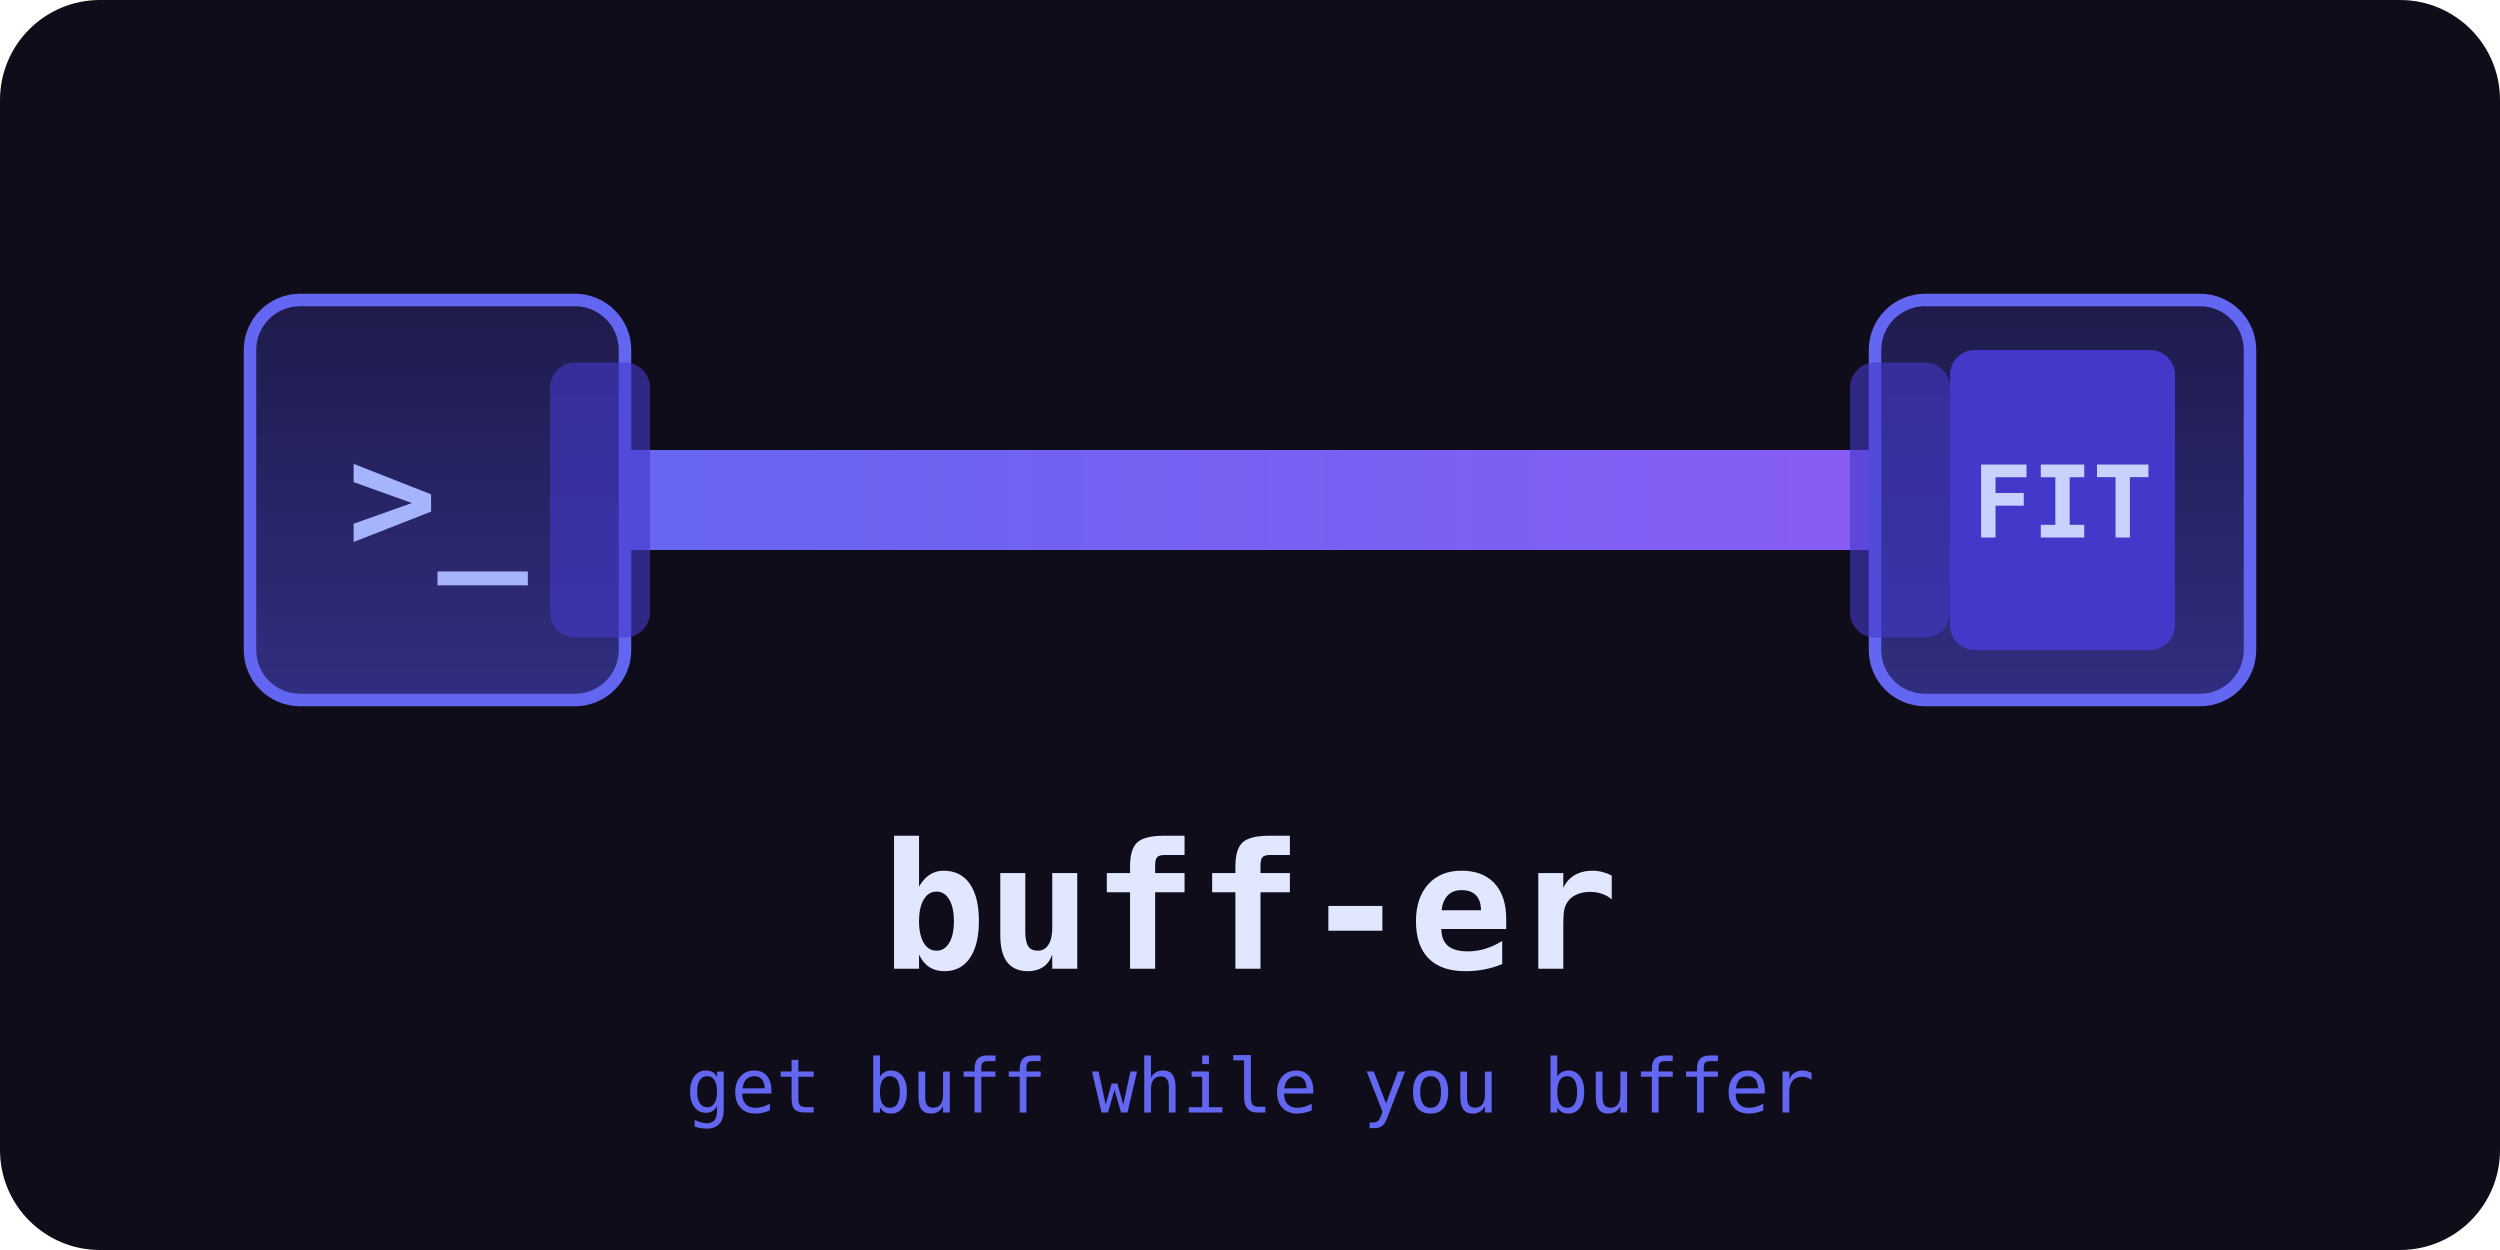
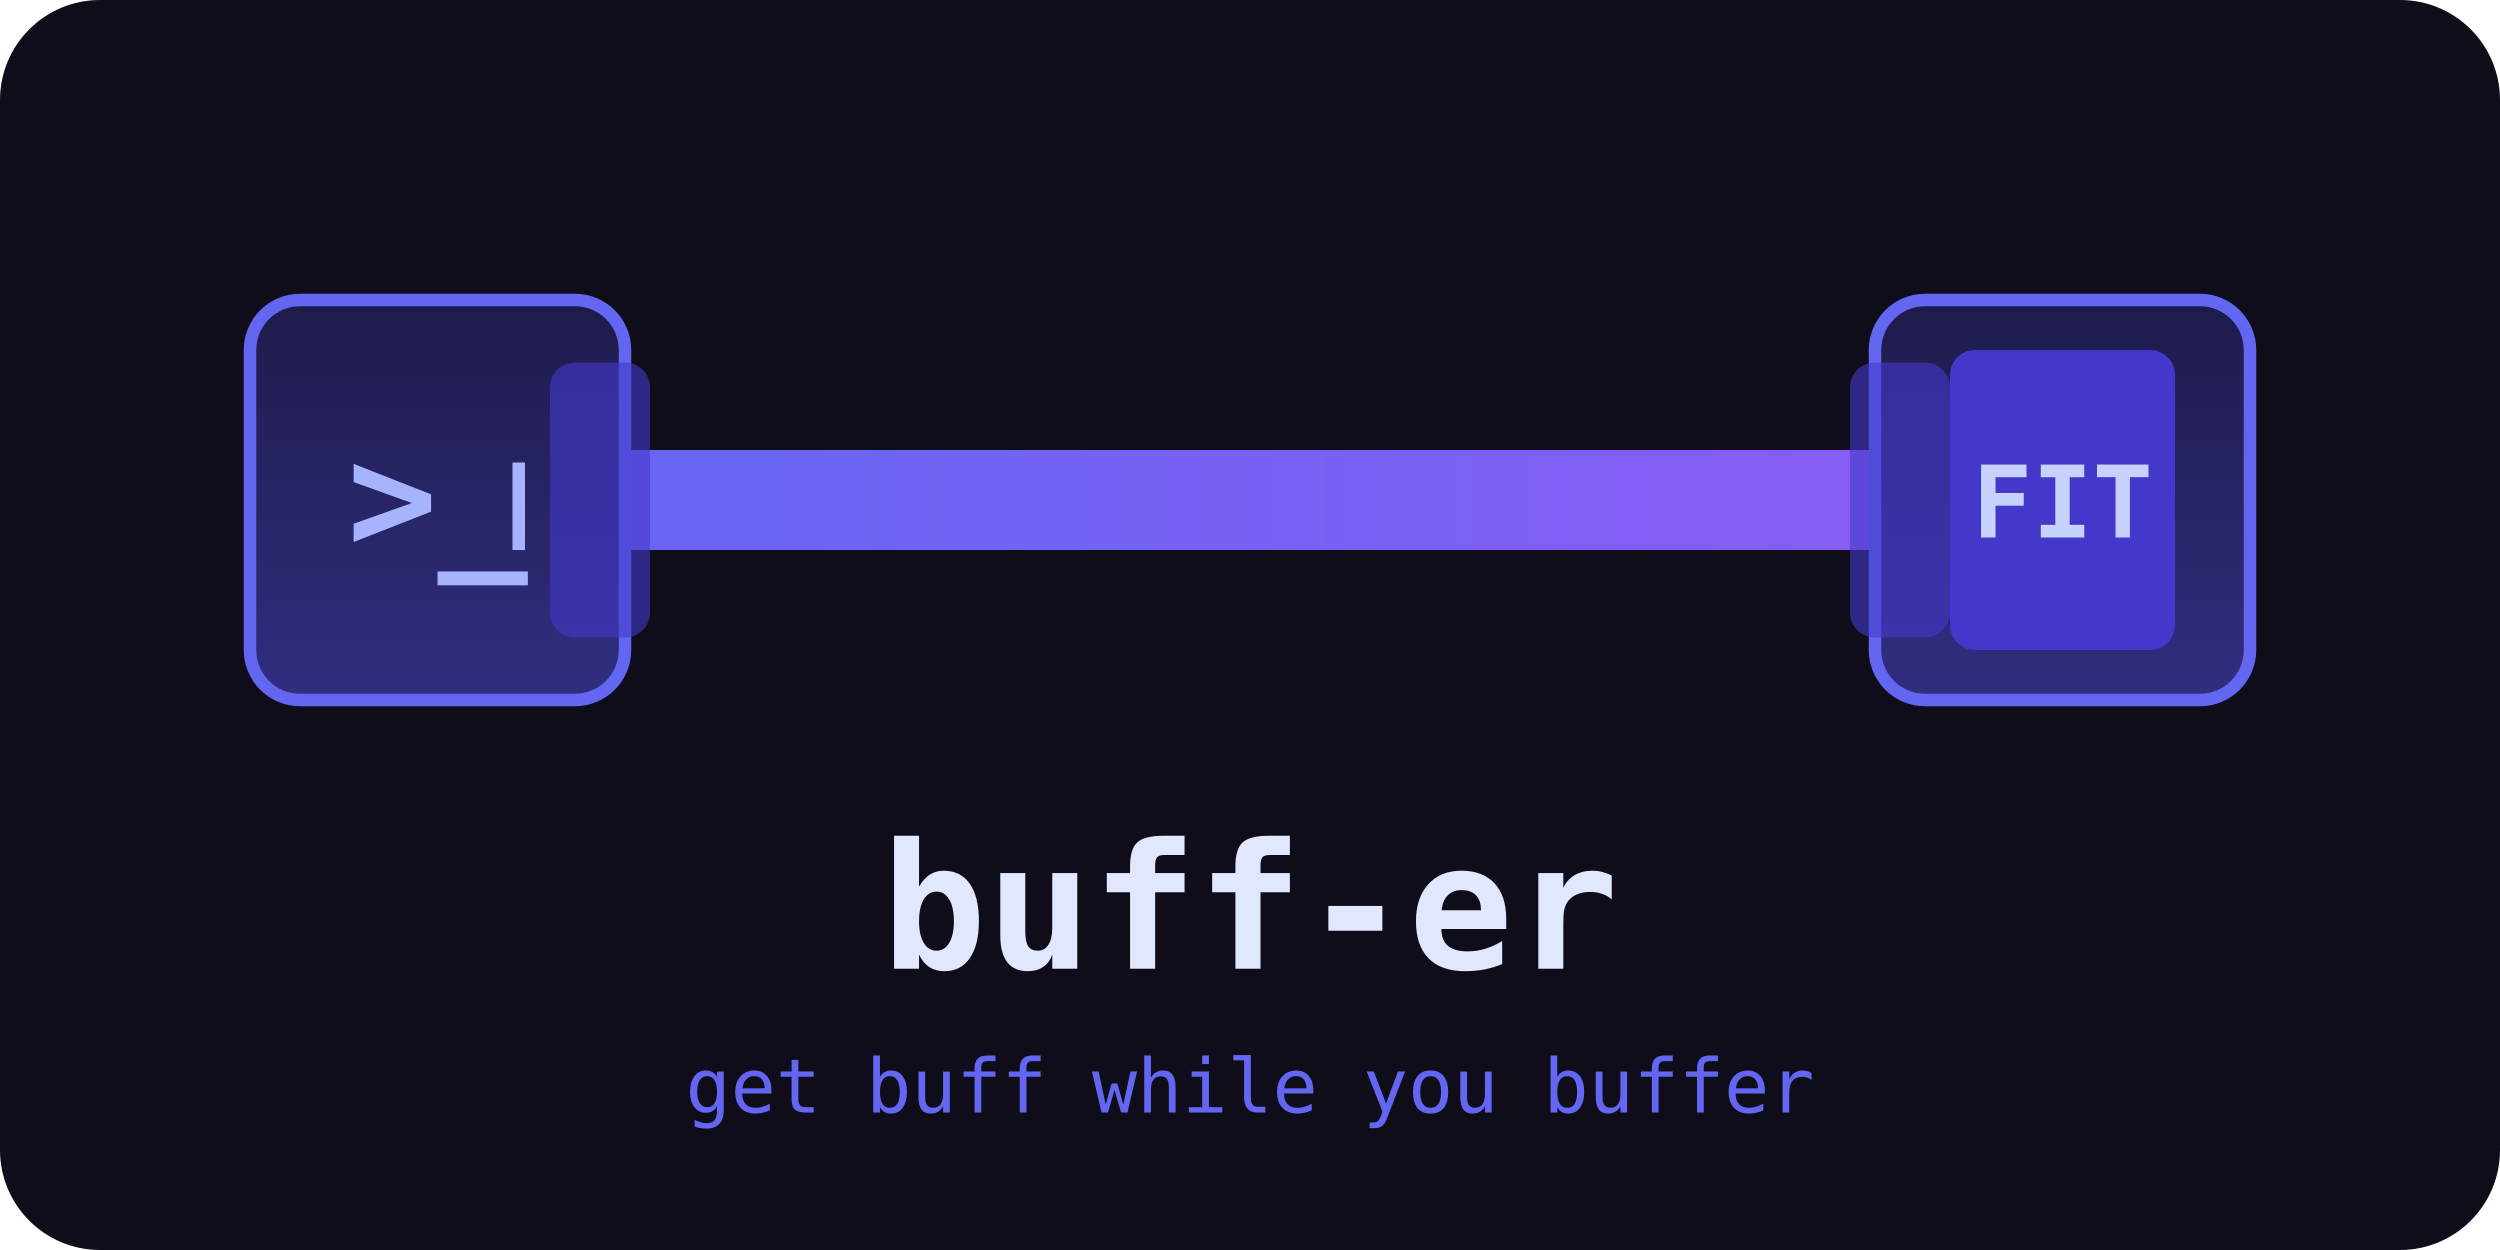
<svg xmlns="http://www.w3.org/2000/svg" viewBox="0 0 400 200" width="400" height="200">
  <defs>
    <linearGradient id="bar-grad" x1="0%" y1="0%" x2="100%" y2="0%">
-       <stop offset="0%" style="stop-color:#6366f1;stop-opacity:1" />
-       <stop offset="100%" style="stop-color:#8b5cf6;stop-opacity:1" />
+       <stop offset="0%" style="stop-color:#6366f1" />
+       <stop offset="100%" style="stop-color:#8b5cf6" />
    </linearGradient>
    <linearGradient id="weight-grad" x1="0%" y1="0%" x2="0%" y2="100%">
-       <stop offset="0%" style="stop-color:#1e1b4b;stop-opacity:1" />
-       <stop offset="100%" style="stop-color:#312e81;stop-opacity:1" />
+       <stop offset="0%" style="stop-color:#1e1b4b" />
+       <stop offset="100%" style="stop-color:#312e81" />
    </linearGradient>
  </defs>
  <rect width="400" height="200" rx="16" fill="#0f0d1a" />
-   <rect x="80" y="72" width="240" height="16" rx="8" fill="url(#bar-grad)" />
-   <rect x="40" y="48" width="60" height="64" rx="8" fill="url(#weight-grad)" stroke="#6366f1" stroke-width="2" />
-   <text x="70" y="88" font-family="monospace" font-size="24" font-weight="bold" fill="#a5b4fc" text-anchor="middle">&gt;_</text>
-   <rect x="300" y="48" width="60" height="64" rx="8" fill="url(#weight-grad)" stroke="#6366f1" stroke-width="2" />
-   <rect x="312" y="56" width="36" height="48" rx="4" fill="#4338ca" />
-   <text x="330" y="86" font-family="monospace" font-size="16" font-weight="bold" fill="#c7d2fe" text-anchor="middle">FIT</text>
-   <rect x="88" y="58" width="16" height="44" rx="4" fill="#4338ca" opacity="0.6" />
-   <rect x="296" y="58" width="16" height="44" rx="4" fill="#4338ca" opacity="0.6" />
+   <g>
+     <animateTransform attributeName="transform" type="translate" values="0,0; 0,-8; 0,0; 0,-8; 0,0" keyTimes="0; 0.15; 0.4; 0.55; 1" dur="3s" repeatCount="indefinite" />
+     <rect x="80" y="72" width="240" height="16" rx="8" fill="url(#bar-grad)" />
+     <rect x="40" y="48" width="60" height="64" rx="8" fill="url(#weight-grad)" stroke="#6366f1" stroke-width="2" />
+     <text x="70" y="88" font-family="monospace" font-size="24" font-weight="bold" fill="#a5b4fc" text-anchor="middle">&gt;_</text>
+     <rect x="300" y="48" width="60" height="64" rx="8" fill="url(#weight-grad)" stroke="#6366f1" stroke-width="2" />
+     <rect x="312" y="56" width="36" height="48" rx="4" fill="#4338ca" />
+     <text x="330" y="86" font-family="monospace" font-size="16" font-weight="bold" fill="#c7d2fe" text-anchor="middle">FIT</text>
+     <rect x="88" y="58" width="16" height="44" rx="4" fill="#4338ca" opacity="0.6" />
+     <rect x="296" y="58" width="16" height="44" rx="4" fill="#4338ca" opacity="0.6" />
+   </g>
+   <g>
+     <animateTransform attributeName="transform" type="translate" values="0,0; 0,-8; 0,0; 0,-8; 0,0" keyTimes="0; 0.15; 0.4; 0.55; 1" dur="3s" repeatCount="indefinite" />
+     <rect x="82" y="74" width="2" height="14" fill="#a5b4fc">
+       <animate attributeName="opacity" values="1;0;1" dur="1s" repeatCount="indefinite" />
+     </rect>
+   </g>
  <text x="200" y="155" font-family="monospace" font-size="28" font-weight="bold" fill="#e0e7ff" text-anchor="middle">buff-er</text>
  <text x="200" y="178" font-family="monospace" font-size="12" fill="#6366f1" text-anchor="middle">get buff while you buffer</text>
</svg>
